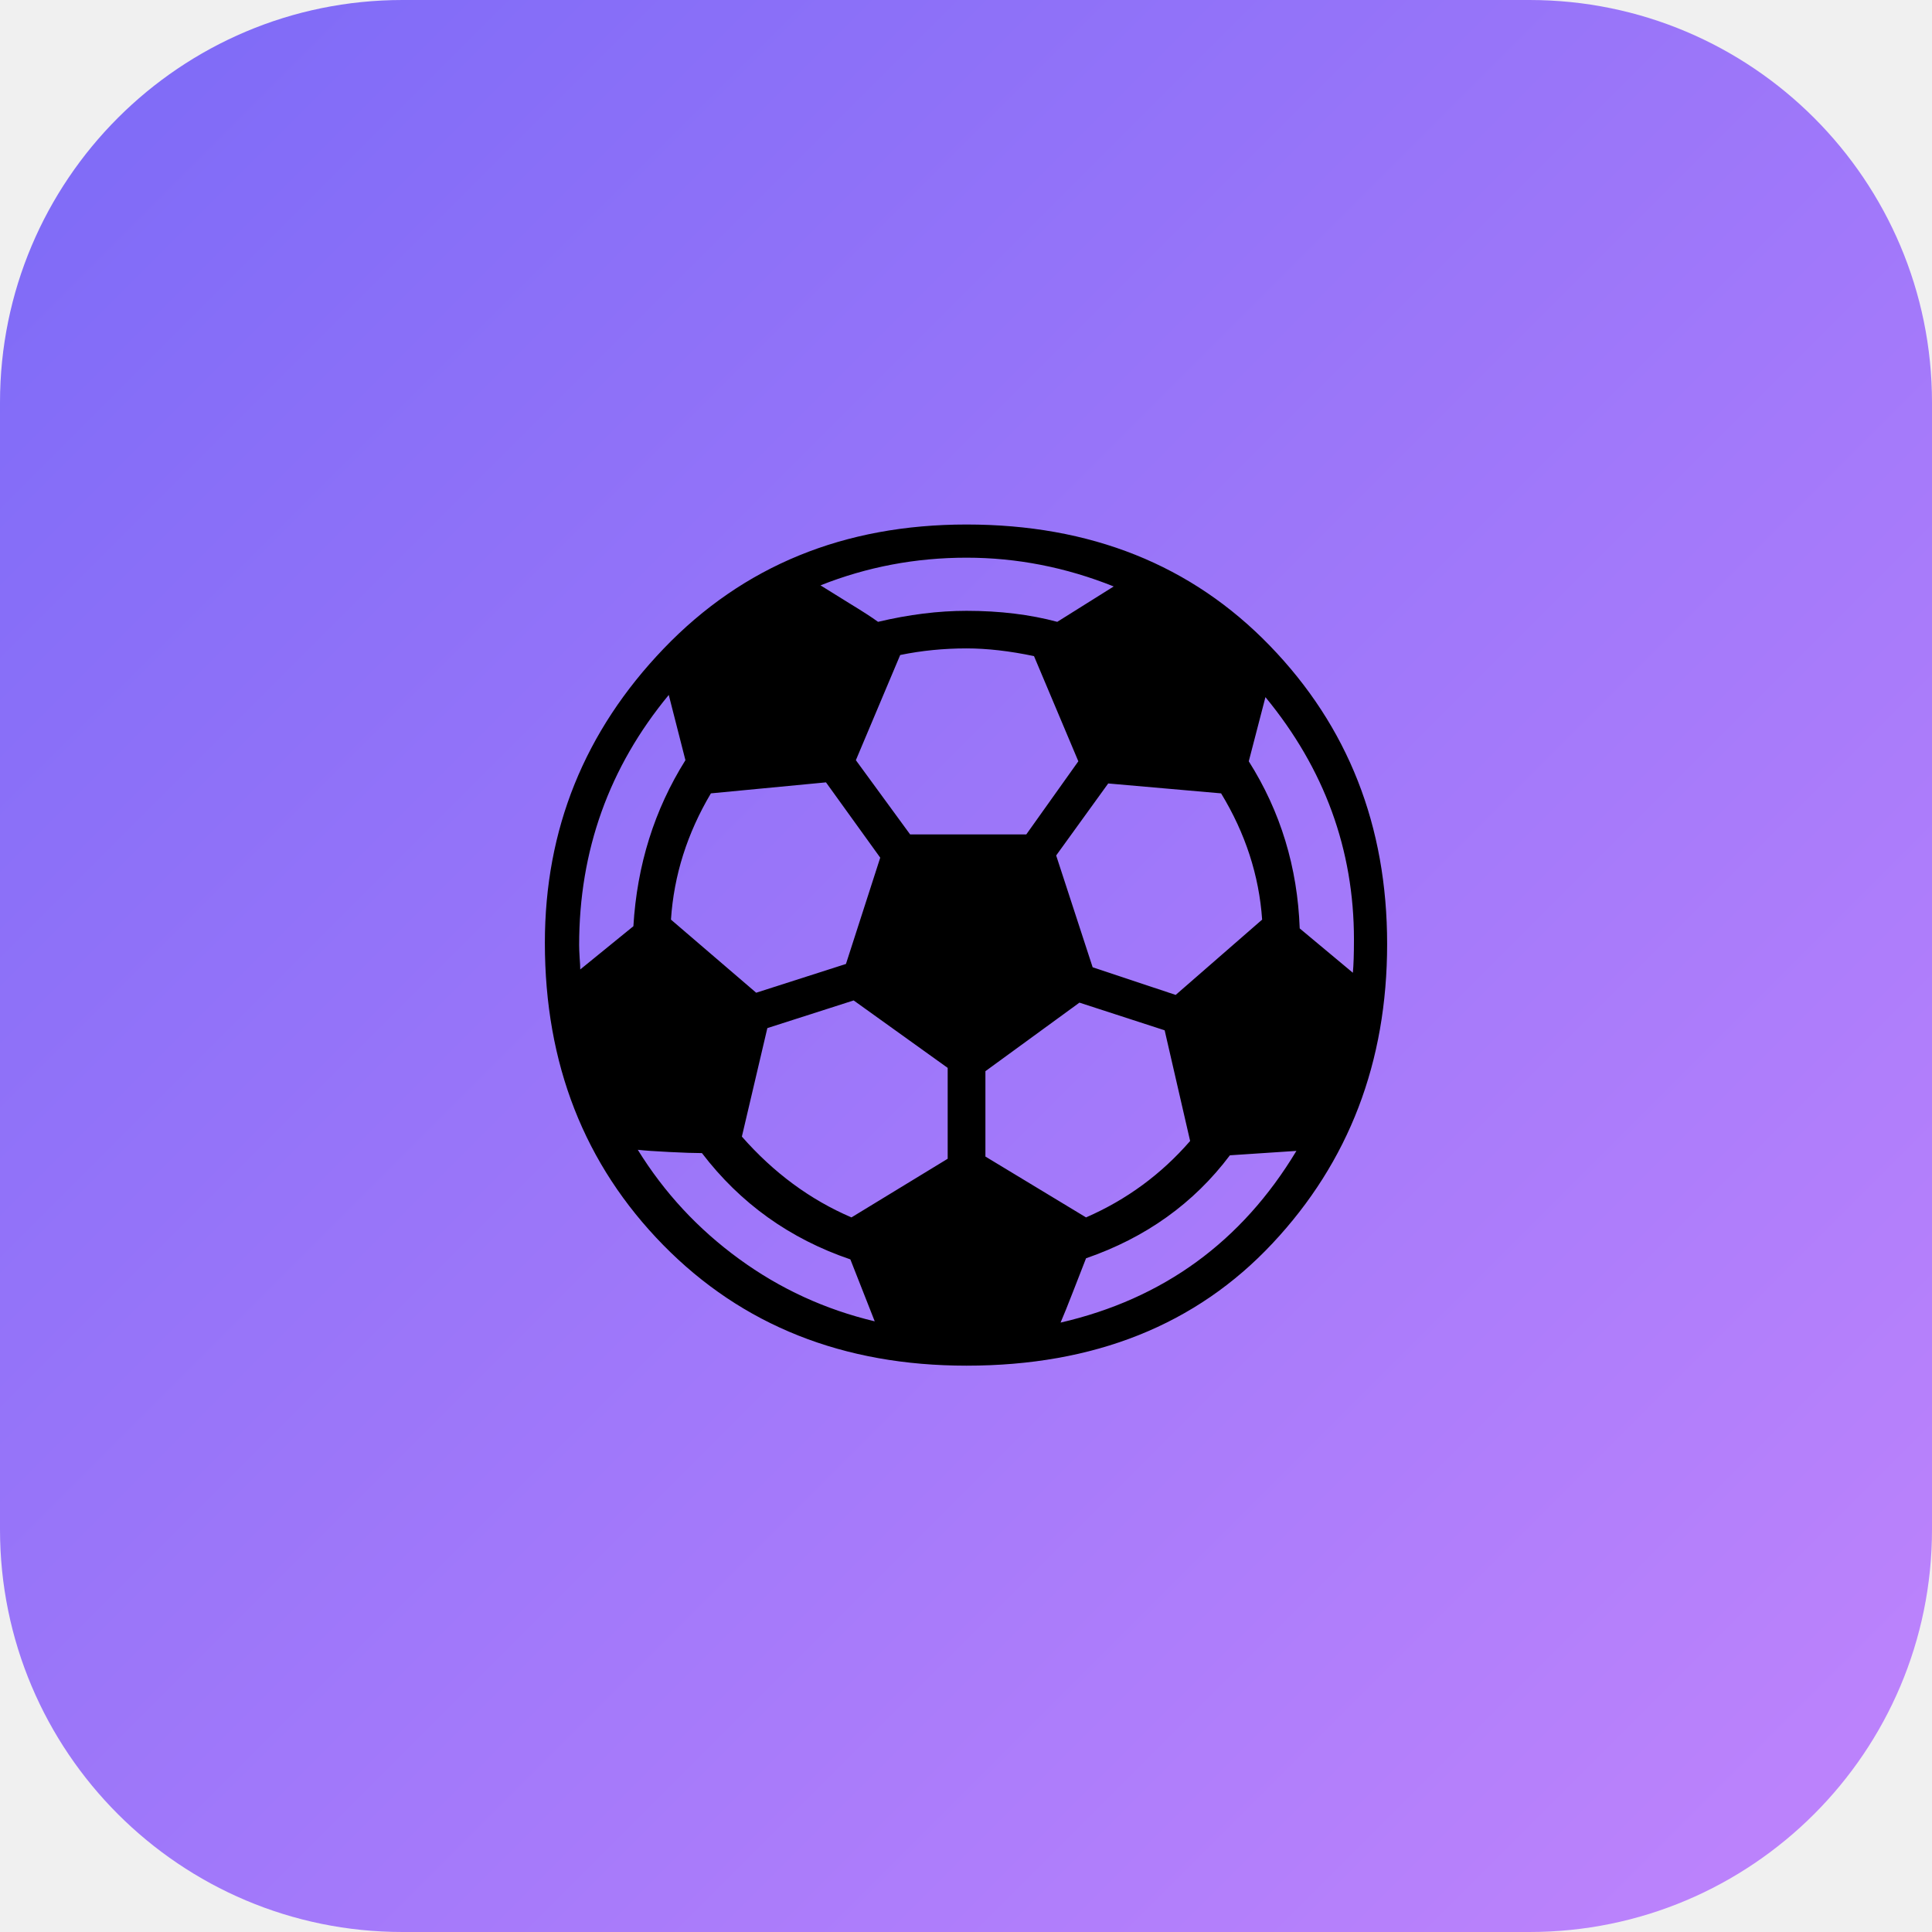
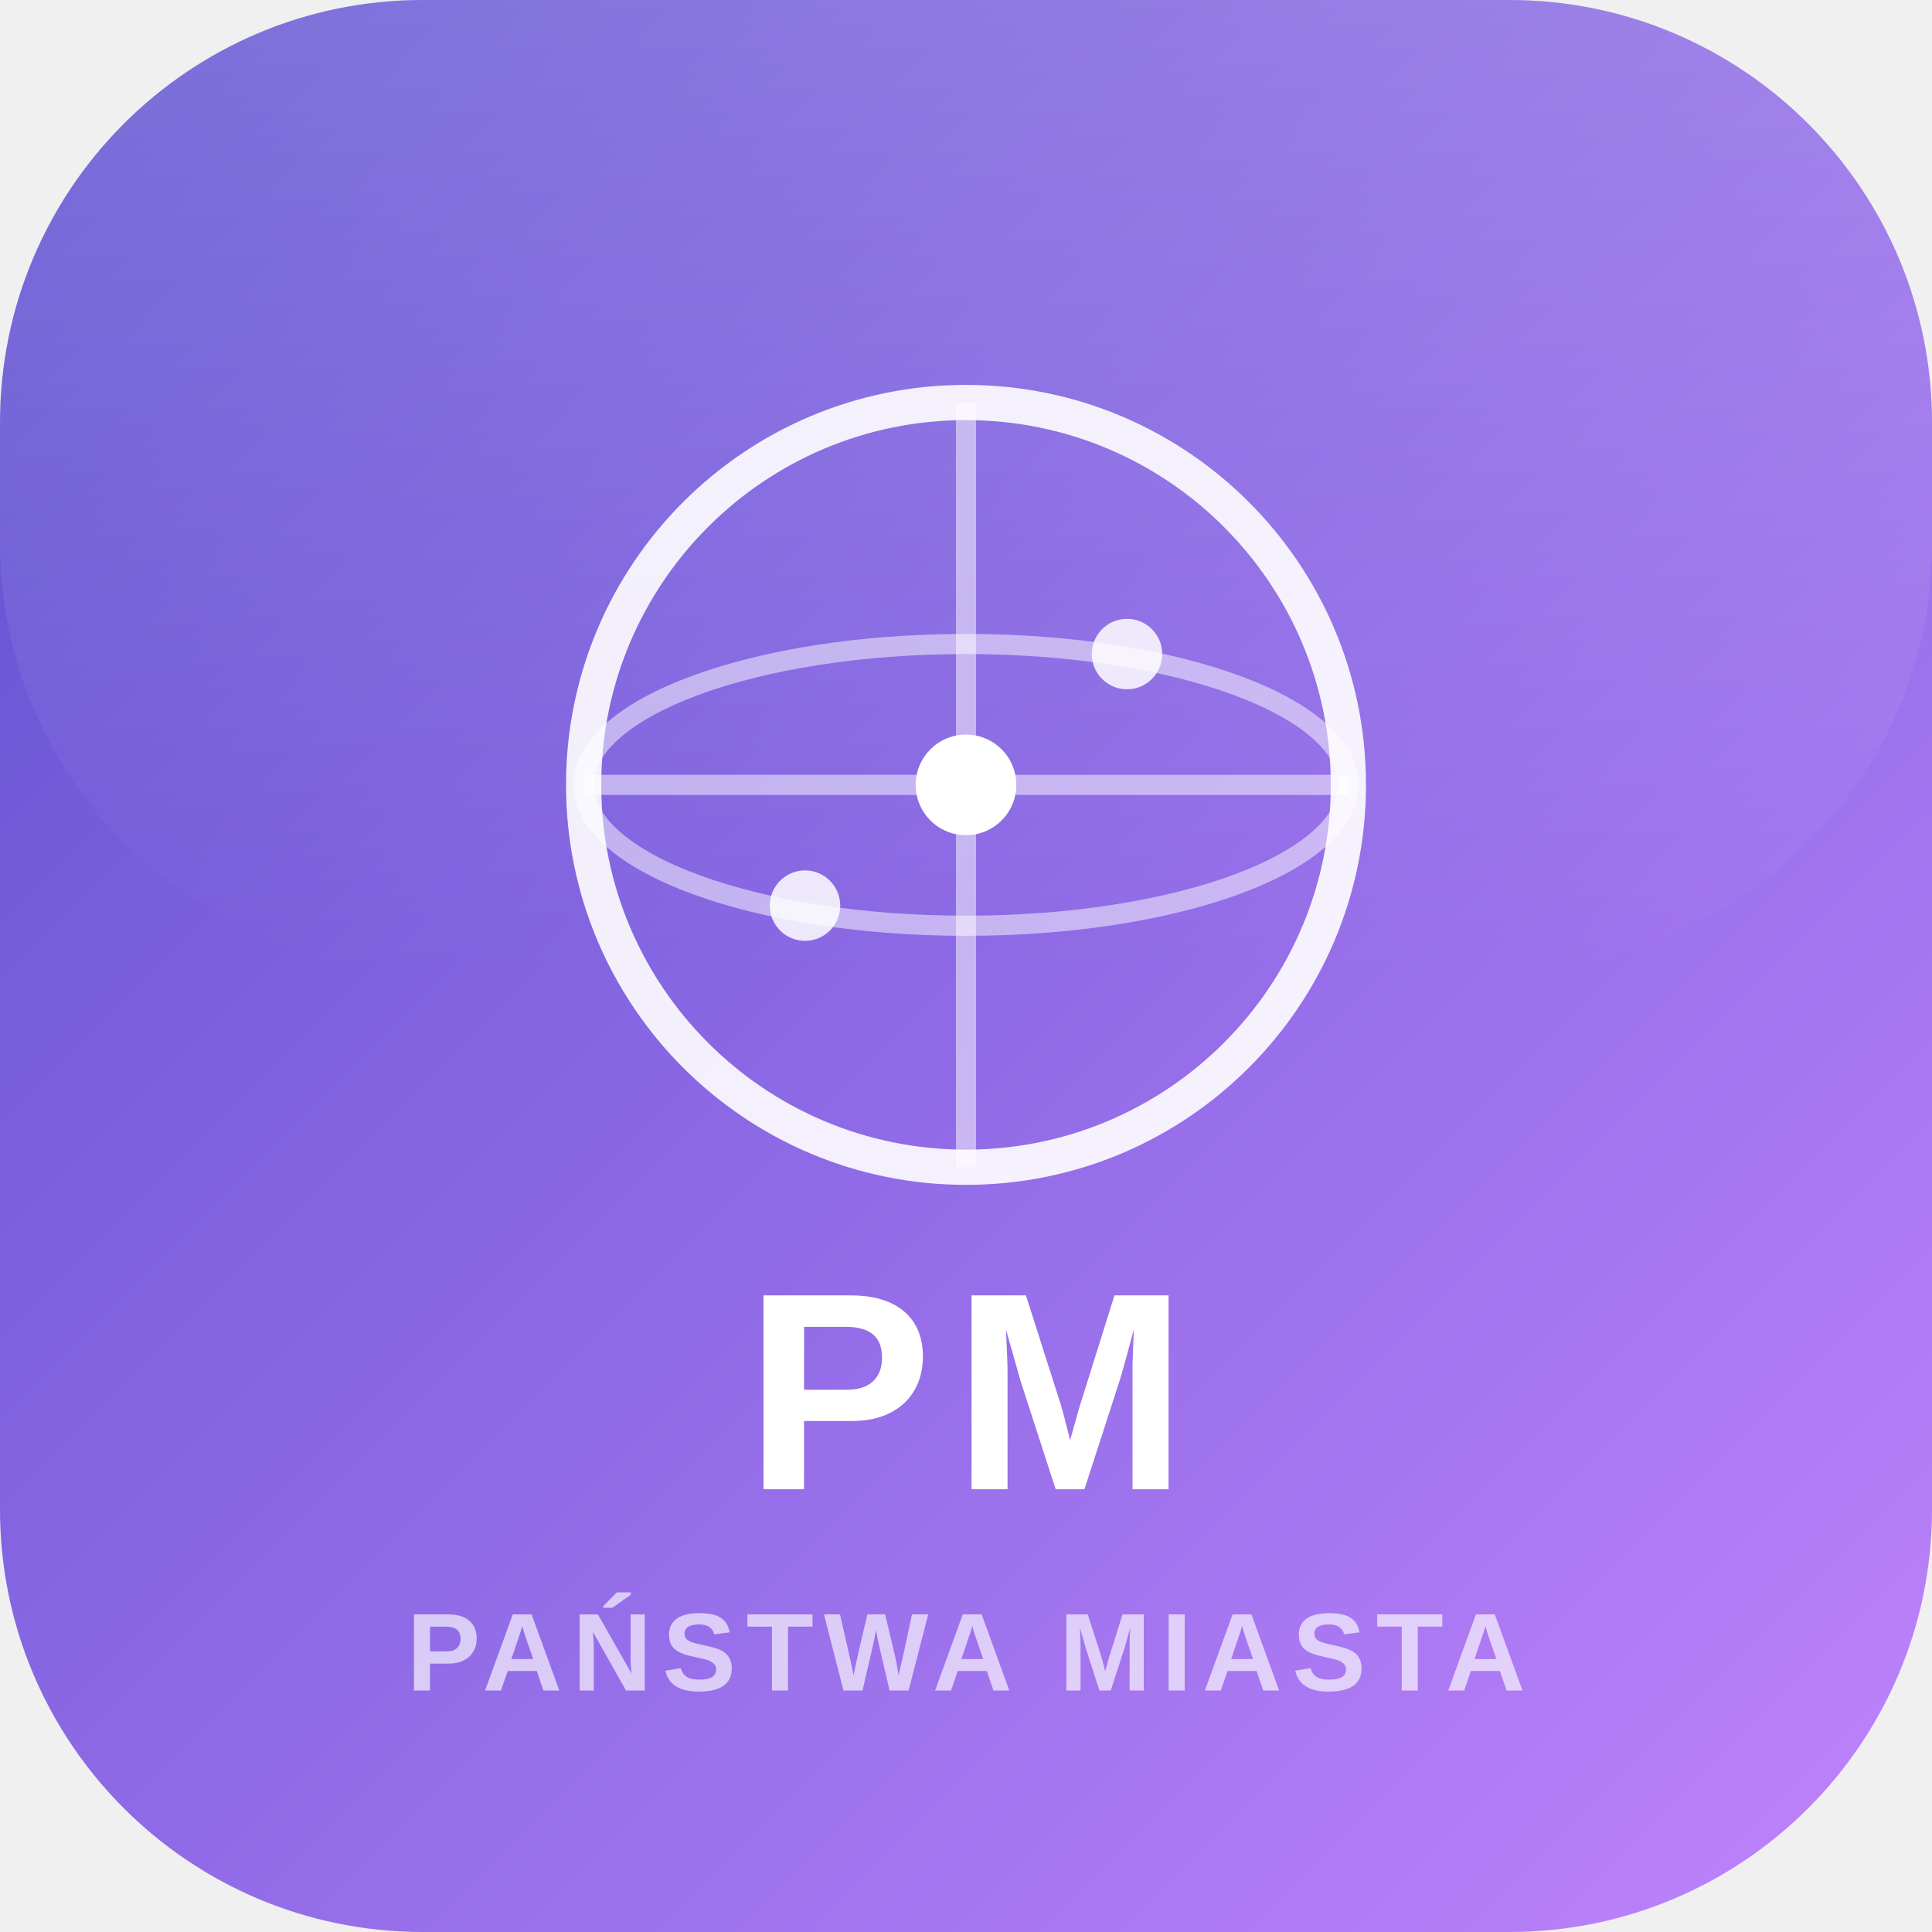
<svg xmlns="http://www.w3.org/2000/svg" viewBox="0 0 192 192">
  <defs>
    <linearGradient id="bg" x1="0%" y1="0%" x2="100%" y2="100%">
-       <stop offset="0%" stop-color="#7c6af7" />
+       <stop offset="0%" stop-color="#5b4fcf" />
      <stop offset="100%" stop-color="#c084fc" />
    </linearGradient>
+     <linearGradient id="shine" x1="0%" y1="0%" x2="0%" y2="100%">
+       <stop offset="0%" stop-color="rgba(255,255,255,0.18)" />
+       <stop offset="100%" stop-color="rgba(255,255,255,0)" />
+     </linearGradient>
  </defs>
-   <rect width="192" height="192" rx="40" fill="url(#bg)" />
-   <text x="96" y="130" font-size="110" text-anchor="middle" font-family="serif">⚽</text>
+   <rect width="192" height="192" rx="42" fill="url(#bg)" />
+   <rect width="192" height="96" rx="42" fill="url(#shine)" />
+   <circle cx="96" cy="78" r="38" fill="none" stroke="rgba(255,255,255,0.9)" stroke-width="3.5" />
+   <ellipse cx="96" cy="78" rx="38" ry="14" fill="none" stroke="rgba(255,255,255,0.5)" stroke-width="2" />
+   <line x1="96" y1="40" x2="96" y2="116" stroke="rgba(255,255,255,0.5)" stroke-width="2" />
+   <line x1="58" y1="78" x2="134" y2="78" stroke="rgba(255,255,255,0.5)" stroke-width="2" />
+   <circle cx="96" cy="78" r="5" fill="white" />
+   <circle cx="112" cy="65" r="3.5" fill="rgba(255,255,255,0.85)" />
+   <circle cx="80" cy="90" r="3.5" fill="rgba(255,255,255,0.85)" />
+   <text x="96" y="148" font-family="'Arial Black', Arial, sans-serif" font-weight="900" font-size="28" fill="white" text-anchor="middle" letter-spacing="2">PM</text>
+   <text x="96" y="168" font-family="Arial, sans-serif" font-weight="600" font-size="11" fill="rgba(255,255,255,0.65)" text-anchor="middle" letter-spacing="1">PAŃSTWA MIASTA</text>
</svg>
